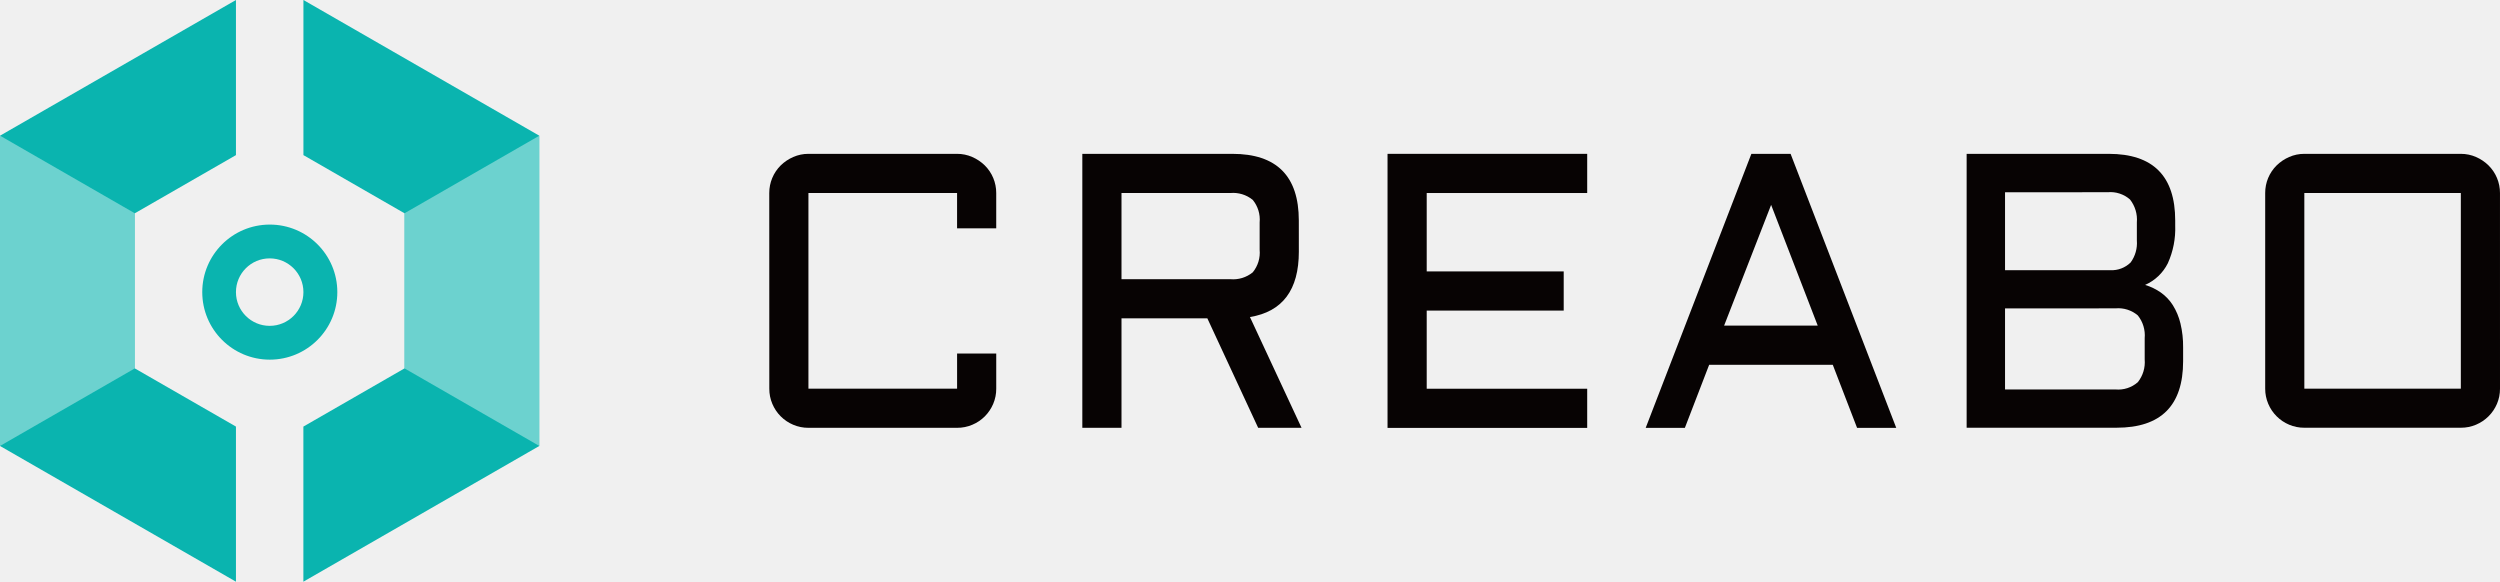
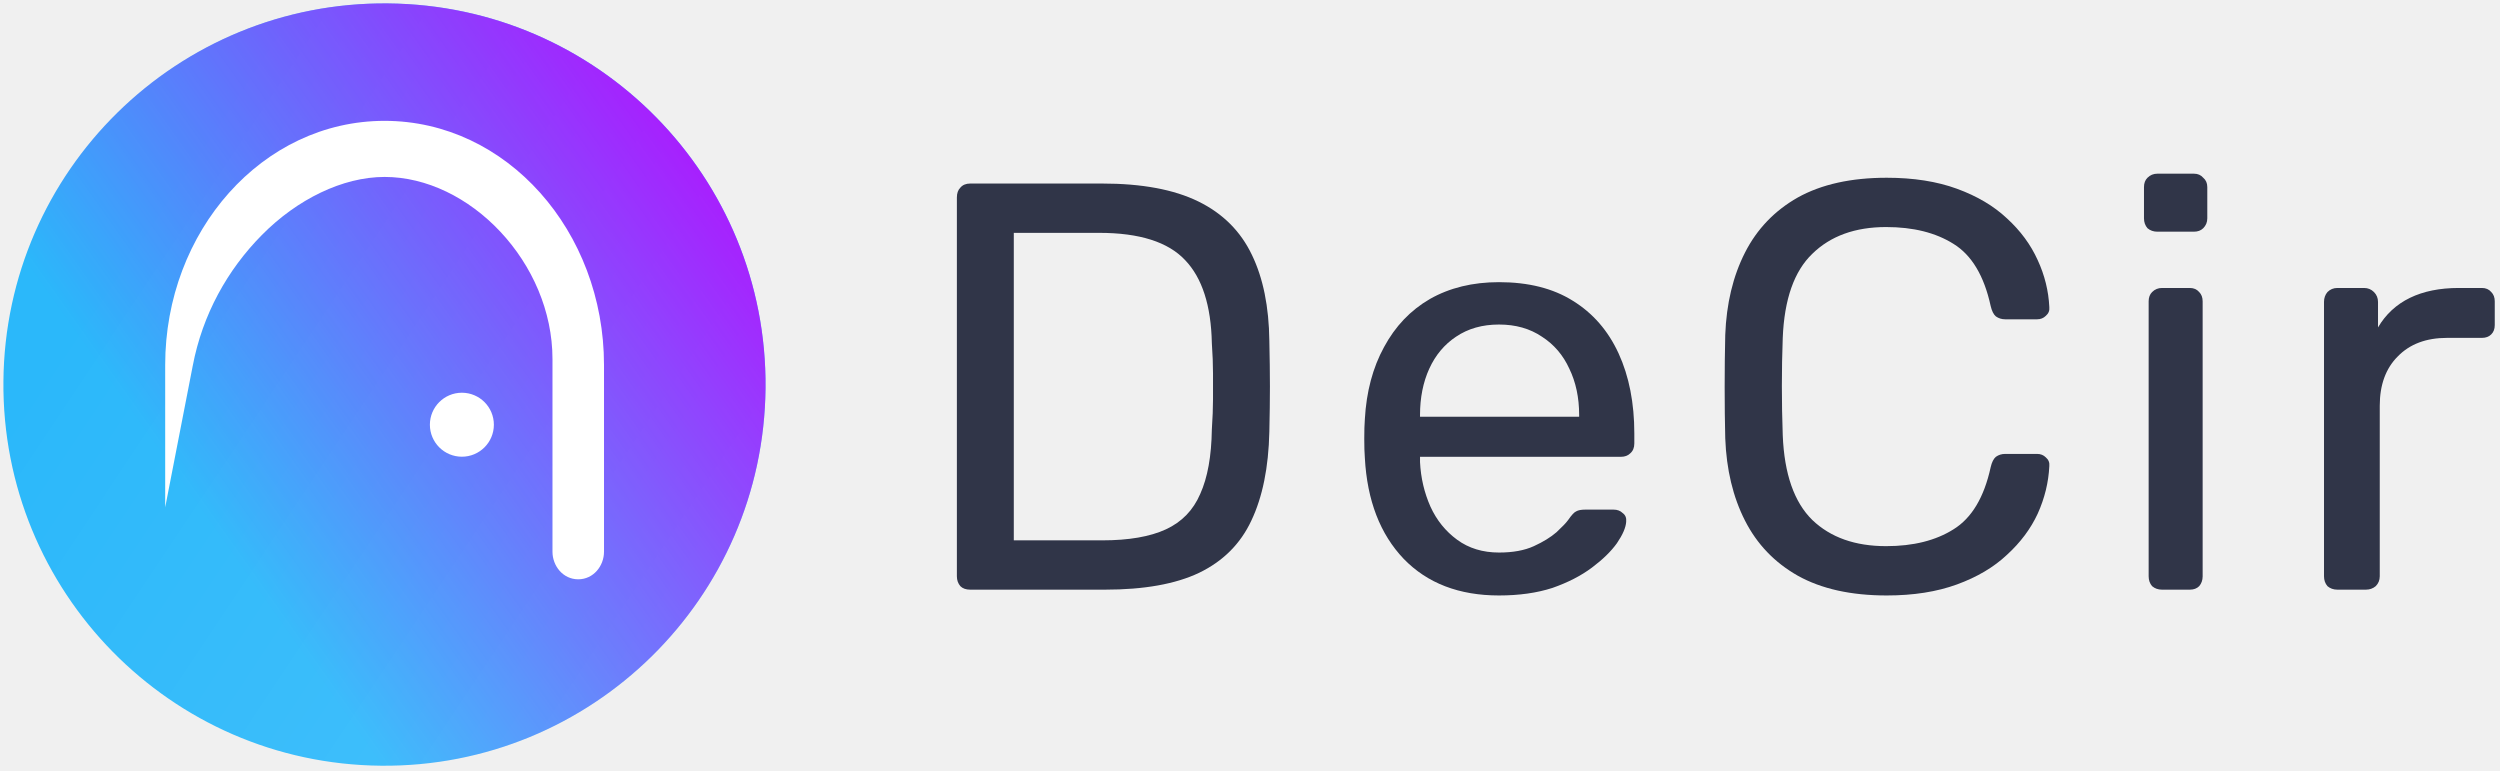
- <svg xmlns="http://www.w3.org/2000/svg" width="164.729" height="38.328" viewBox="0 0 164.729 38.328">
+ <svg xmlns="http://www.w3.org/2000/svg" width="133" height="41" viewBox="0 0 133 41" fill="none">
+   <ellipse cx="20.454" cy="20.459" rx="20.273" ry="20.278" transform="rotate(0.51378 20.4538 20.459)" fill="url(#paint0_linear_2597_23629)" />
+   <ellipse cx="20.454" cy="20.459" rx="20.273" ry="20.278" transform="rotate(0.51378 20.4538 20.459)" fill="url(#paint1_linear_2597_23629)" />
+   <path d="M8.788 26.99L10.253 19.464C10.773 16.733 12.099 14.356 13.933 12.501C15.809 10.603 18.228 9.413 20.46 9.413C22.698 9.413 24.932 10.527 26.619 12.328C28.305 14.126 29.392 16.555 29.392 19.1V29.353C29.392 30.102 29.947 30.819 30.762 30.819C31.577 30.819 32.133 30.102 32.133 29.353V19.417C32.133 12.305 26.965 6.429 20.46 6.429C13.956 6.429 8.788 12.305 8.788 19.417V30.04V26.99Z" fill="white" />
+   <circle cx="24.572" cy="22.595" r="1.702" fill="white" />
+   <path d="M51.617 31.37C51.39 31.37 51.215 31.308 51.092 31.185C50.968 31.041 50.906 30.866 50.906 30.66V10.505C50.906 10.279 50.968 10.104 51.092 9.981C51.215 9.836 51.39 9.764 51.617 9.764H58.63C60.752 9.764 62.462 10.083 63.759 10.721C65.057 11.359 66.004 12.306 66.602 13.561C67.199 14.796 67.508 16.318 67.529 18.129C67.549 19.055 67.56 19.868 67.56 20.567C67.56 21.267 67.549 22.069 67.529 22.975C67.487 24.868 67.168 26.442 66.571 27.697C65.994 28.932 65.067 29.858 63.79 30.475C62.534 31.072 60.865 31.37 58.785 31.37H51.617ZM53.934 28.747H58.63C60.052 28.747 61.185 28.551 62.029 28.16C62.874 27.769 63.481 27.142 63.852 26.277C64.243 25.413 64.449 24.271 64.47 22.851C64.511 22.234 64.532 21.699 64.532 21.246C64.532 20.773 64.532 20.31 64.532 19.857C64.532 19.384 64.511 18.849 64.47 18.252C64.429 16.256 63.955 14.785 63.049 13.839C62.142 12.871 60.618 12.388 58.476 12.388H53.934V28.747Z" fill="#303548" />
+   <path d="M79.747 31.679C77.625 31.679 75.936 31.03 74.68 29.734C73.423 28.417 72.733 26.627 72.61 24.364C72.589 24.096 72.579 23.757 72.579 23.345C72.579 22.913 72.589 22.563 72.61 22.296C72.692 20.835 73.032 19.559 73.629 18.468C74.227 17.357 75.04 16.503 76.07 15.907C77.121 15.31 78.346 15.011 79.747 15.011C81.312 15.011 82.62 15.341 83.671 15.999C84.742 16.658 85.555 17.594 86.112 18.808C86.668 20.022 86.946 21.442 86.946 23.067V23.592C86.946 23.818 86.874 23.993 86.73 24.117C86.606 24.24 86.441 24.302 86.235 24.302H75.545C75.545 24.323 75.545 24.364 75.545 24.425C75.545 24.487 75.545 24.538 75.545 24.58C75.586 25.423 75.772 26.215 76.101 26.956C76.431 27.677 76.904 28.263 77.522 28.716C78.14 29.168 78.882 29.395 79.747 29.395C80.489 29.395 81.106 29.282 81.601 29.055C82.095 28.829 82.497 28.582 82.806 28.314C83.115 28.026 83.321 27.81 83.424 27.666C83.609 27.399 83.753 27.244 83.856 27.203C83.959 27.142 84.124 27.111 84.351 27.111H85.834C86.04 27.111 86.204 27.172 86.328 27.296C86.472 27.399 86.534 27.553 86.513 27.759C86.493 28.067 86.328 28.448 86.019 28.901C85.71 29.333 85.267 29.765 84.69 30.197C84.114 30.629 83.413 30.989 82.59 31.277C81.766 31.545 80.818 31.679 79.747 31.679ZM75.545 22.172H84.011V22.08C84.011 21.154 83.836 20.331 83.486 19.61C83.156 18.89 82.672 18.324 82.033 17.913C81.395 17.481 80.633 17.265 79.747 17.265C78.861 17.265 78.099 17.481 77.461 17.913C76.843 18.324 76.369 18.89 76.039 19.61C75.71 20.331 75.545 21.154 75.545 22.08V22.172Z" fill="#303548" />
+   <path d="M100.373 31.679C98.478 31.679 96.902 31.329 95.645 30.629C94.41 29.93 93.472 28.952 92.834 27.697C92.195 26.442 91.845 24.981 91.783 23.314C91.763 22.471 91.752 21.565 91.752 20.598C91.752 19.631 91.763 18.705 91.783 17.82C91.845 16.154 92.195 14.693 92.834 13.437C93.472 12.182 94.41 11.205 95.645 10.505C96.902 9.806 98.478 9.456 100.373 9.456C101.794 9.456 103.04 9.651 104.111 10.042C105.182 10.433 106.068 10.958 106.768 11.616C107.489 12.275 108.035 13.016 108.406 13.839C108.777 14.641 108.983 15.475 109.024 16.339C109.044 16.524 108.983 16.678 108.838 16.802C108.715 16.925 108.56 16.987 108.375 16.987H106.676C106.49 16.987 106.326 16.935 106.181 16.833C106.058 16.73 105.965 16.544 105.903 16.277C105.553 14.672 104.894 13.571 103.926 12.974C102.978 12.378 101.784 12.079 100.342 12.079C98.694 12.079 97.386 12.553 96.418 13.499C95.45 14.425 94.925 15.917 94.842 17.975C94.78 19.662 94.78 21.39 94.842 23.16C94.925 25.218 95.45 26.72 96.418 27.666C97.386 28.592 98.694 29.055 100.342 29.055C101.784 29.055 102.978 28.757 103.926 28.16C104.894 27.563 105.553 26.462 105.903 24.858C105.965 24.59 106.058 24.405 106.181 24.302C106.326 24.199 106.49 24.148 106.676 24.148H108.375C108.56 24.148 108.715 24.209 108.838 24.333C108.983 24.456 109.044 24.611 109.024 24.796C108.983 25.66 108.777 26.504 108.406 27.327C108.035 28.129 107.489 28.86 106.768 29.518C106.068 30.177 105.182 30.701 104.111 31.092C103.04 31.483 101.794 31.679 100.373 31.679Z" fill="#303548" />
+   <path d="M115.018 31.37C114.812 31.37 114.637 31.308 114.493 31.185C114.369 31.041 114.308 30.866 114.308 30.66V16.03C114.308 15.824 114.369 15.66 114.493 15.536C114.637 15.392 114.812 15.32 115.018 15.32H116.501C116.707 15.32 116.872 15.392 116.996 15.536C117.119 15.66 117.181 15.824 117.181 16.03V30.66C117.181 30.866 117.119 31.041 116.996 31.185C116.872 31.308 116.707 31.37 116.501 31.37H115.018ZM114.771 12.326C114.565 12.326 114.39 12.264 114.246 12.141C114.122 11.997 114.06 11.822 114.06 11.616V9.95C114.06 9.744 114.122 9.579 114.246 9.456C114.39 9.312 114.565 9.24 114.771 9.24H116.718C116.924 9.24 117.088 9.312 117.212 9.456C117.356 9.579 117.428 9.744 117.428 9.95V11.616C117.428 11.822 117.356 11.997 117.212 12.141C117.088 12.264 116.924 12.326 116.718 12.326H114.771Z" fill="#303548" />
+   <path d="M124.348 31.37C124.142 31.37 123.967 31.308 123.822 31.185C123.699 31.041 123.637 30.866 123.637 30.66V16.061C123.637 15.855 123.699 15.68 123.822 15.536C123.967 15.392 124.142 15.32 124.348 15.32H125.769C125.975 15.32 126.15 15.392 126.294 15.536C126.438 15.68 126.51 15.855 126.51 16.061V17.419C126.922 16.719 127.489 16.195 128.21 15.845C128.931 15.495 129.796 15.32 130.805 15.32H132.041C132.247 15.32 132.412 15.392 132.535 15.536C132.659 15.66 132.721 15.824 132.721 16.03V17.296C132.721 17.501 132.659 17.666 132.535 17.789C132.412 17.913 132.247 17.975 132.041 17.975H130.187C129.075 17.975 128.199 18.304 127.561 18.962C126.922 19.6 126.603 20.475 126.603 21.586V30.66C126.603 30.866 126.531 31.041 126.387 31.185C126.243 31.308 126.068 31.37 125.862 31.37H124.348Z" fill="#303548" />
  <defs>
-     <clipPath id="clip-path">
-       <rect id="長方形_474" data-name="長方形 474" width="164.729" height="38.328" fill="none" />
-     </clipPath>
-     <clipPath id="clip-path-3">
-       <rect id="長方形_471" data-name="長方形 471" width="8.884" height="20.443" fill="none" />
-     </clipPath>
+     <linearGradient id="paint0_linear_2597_23629" x1="10.182" y1="7.486" x2="46.82" y2="31.401" gradientUnits="userSpaceOnUse">
+       <stop stop-color="#2BB8FA" />
+       <stop offset="1" stop-color="#49C2FB" />
+     </linearGradient>
+     <linearGradient id="paint1_linear_2597_23629" x1="16.455" y1="-31.116" x2="-14.991" y2="-8.461" gradientUnits="userSpaceOnUse">
+       <stop stop-color="#BD00FF" />
+       <stop offset="1" stop-color="#BD00FF" stop-opacity="0" />
+     </linearGradient>
  </defs>
-   <g id="logo" transform="translate(0)">
-     <g id="グループ_1126" data-name="グループ 1126" transform="translate(0)">
-       <g id="グループ_1134" data-name="グループ 1134" clip-path="url(#clip-path)">
-         <g id="グループ_1133" data-name="グループ 1133" transform="translate(0 0)">
-           <g id="グループ_1132" data-name="グループ 1132" clip-path="url(#clip-path)">
-             <path id="パス_942" data-name="パス 942" d="M65.768,15.734a2.553,2.553,0,0,1,.755-1.819,2.741,2.741,0,0,1,.825-.554,2.458,2.458,0,0,1,1-.208h9.795a2.452,2.452,0,0,1,1,.208,2.731,2.731,0,0,1,.825.554,2.545,2.545,0,0,1,.755,1.819v2.329h-2.58V15.734H68.349V28.626h9.795V26.31h2.58v2.317a2.524,2.524,0,0,1-.2,1,2.6,2.6,0,0,1-.554.825,2.57,2.57,0,0,1-.825.553,2.512,2.512,0,0,1-1,.2H68.349a2.518,2.518,0,0,1-1-.2,2.571,2.571,0,0,1-1.378-1.378,2.512,2.512,0,0,1-.2-1Z" transform="translate(-15.08 -3.016)" fill="#070303" />
-             <path id="パス_943" data-name="パス 943" d="M106.8,19.6q0,3.778-3.222,4.306l3.4,7.3h-2.858l-3.349-7.214H95.114v7.214H92.533V13.153h9.884q4.381,0,4.381,4.394ZM95.114,21.412h7.164a2.045,2.045,0,0,0,1.486-.453,2.046,2.046,0,0,0,.453-1.486v-1.8a2.047,2.047,0,0,0-.453-1.485,2.045,2.045,0,0,0-1.486-.453H95.114Z" transform="translate(-21.217 -3.016)" fill="#070303" />
-             <path id="パス_944" data-name="パス 944" d="M118.628,13.153h13.156v2.581H121.209V20.9h9.027v2.581h-9.027v5.149h10.575v2.581H118.628Z" transform="translate(-27.201 -3.016)" fill="#070303" />
-             <path id="パス_945" data-name="パス 945" d="M150.247,13.153l6.961,18.054h-2.581l-1.6-4.154h-8.146l-1.6,4.154H140.7l6.963-18.054Zm-4.381,11.319h6.169l-3.071-7.957Z" transform="translate(-32.262 -3.016)" fill="#070303" />
-             <path id="パス_946" data-name="パス 946" d="M179.9,21.79a3.682,3.682,0,0,1,1.032.5,2.974,2.974,0,0,1,.794.836,4.073,4.073,0,0,1,.5,1.2,6.472,6.472,0,0,1,.176,1.586v.906q0,4.381-4.381,4.381h-9.883V13.153H177.5q4.381,0,4.381,4.394v.328a5.535,5.535,0,0,1-.485,2.486,3.043,3.043,0,0,1-1.5,1.429m-9.228-6.106V20.82h6.937a1.788,1.788,0,0,0,1.34-.51,2.173,2.173,0,0,0,.409-1.454V17.672a2.145,2.145,0,0,0-.452-1.511,1.957,1.957,0,0,0-1.474-.479Zm0,7.655v5.339h7.276a1.957,1.957,0,0,0,1.474-.479,2.123,2.123,0,0,0,.452-1.5V25.3a2.1,2.1,0,0,0-.452-1.5,1.994,1.994,0,0,0-1.474-.466Z" transform="translate(-38.553 -3.016)" fill="#070303" />
-             <path id="パス_947" data-name="パス 947" d="M209.134,28.626a2.529,2.529,0,0,1-.2,1A2.584,2.584,0,0,1,207.554,31a2.518,2.518,0,0,1-1,.2H196.241a2.518,2.518,0,0,1-1-.2,2.582,2.582,0,0,1-1.379-1.378,2.528,2.528,0,0,1-.2-1V15.734a2.544,2.544,0,0,1,.755-1.82,2.75,2.75,0,0,1,.825-.554,2.47,2.47,0,0,1,1-.207h10.311a2.47,2.47,0,0,1,1,.207,2.728,2.728,0,0,1,.824.554,2.554,2.554,0,0,1,.756,1.82Zm-12.892,0h10.311V15.733H196.241Z" transform="translate(-44.405 -3.016)" fill="#070303" />
-             <path id="パス_948" data-name="パス 948" d="M32.6,14.053V24.275l-6.662,3.833v10.22l15.546-8.943V8.942L25.941,0V10.221Z" transform="translate(-5.948 0)" fill="#0ab4af" />
-             <path id="パス_949" data-name="パス 949" d="M15.547,28.108,8.884,24.275V14.053l6.663-3.832V0L0,8.942V29.385l15.547,8.943Z" transform="translate(0 0)" fill="#0ab4af" />
-             <g id="グループ_1128" data-name="グループ 1128" transform="translate(26.655 8.942)" opacity="0.4">
-               <g id="グループ_1127" data-name="グループ 1127">
-                 <g id="グループ_1126-2" data-name="グループ 1126" clip-path="url(#clip-path-3)">
-                   <path id="パス_950" data-name="パス 950" d="M43.469,32.046V11.6h0l-8.883,5.111V26.936l8.883,5.111Z" transform="translate(-34.585 -11.603)" fill="#fff" />
-                 </g>
-               </g>
-             </g>
-             <g id="グループ_1131" data-name="グループ 1131" transform="translate(0 8.942)" opacity="0.4">
-               <g id="グループ_1130" data-name="グループ 1130">
-                 <g id="グループ_1129" data-name="グループ 1129" clip-path="url(#clip-path-3)">
-                   <path id="パス_951" data-name="パス 951" d="M0,11.6V32.046H0l8.883-5.111V16.714L0,11.6Z" transform="translate(0 -11.603)" fill="#fff" />
-                 </g>
-               </g>
-             </g>
-             <path id="パス_952" data-name="パス 952" d="M26.191,23.645A4.45,4.45,0,1,0,21.74,28.1a4.451,4.451,0,0,0,4.451-4.45m-6.68,0a2.223,2.223,0,1,1,2.223,2.223,2.223,2.223,0,0,1-2.223-2.223" transform="translate(-3.964 -4.402)" fill="#0ab4af" />
-           </g>
-         </g>
-       </g>
-     </g>
-   </g>
</svg>
